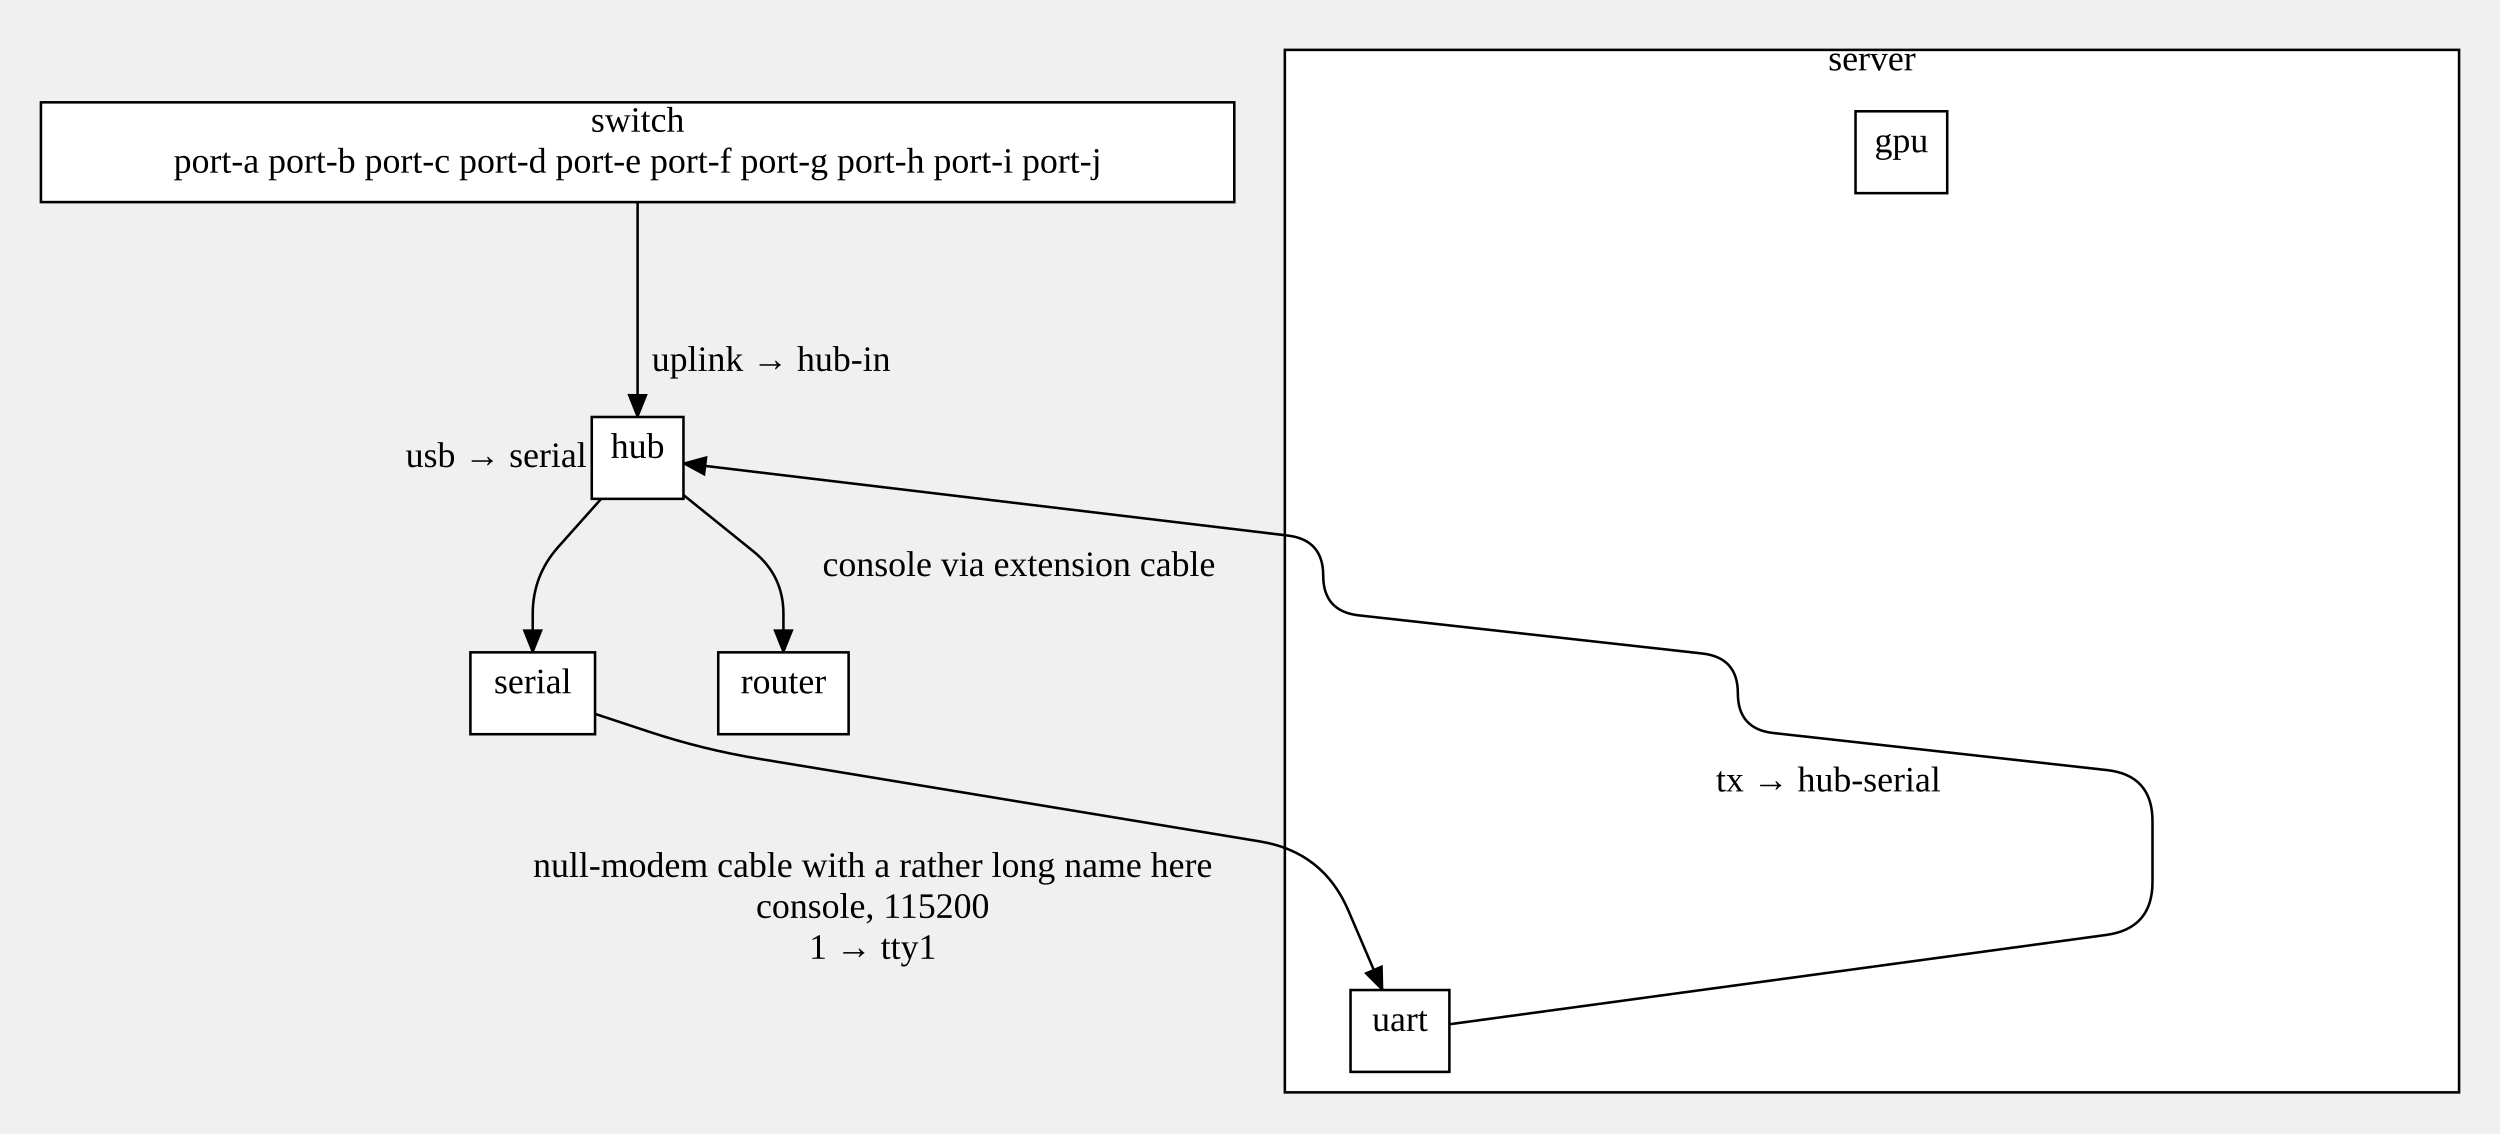
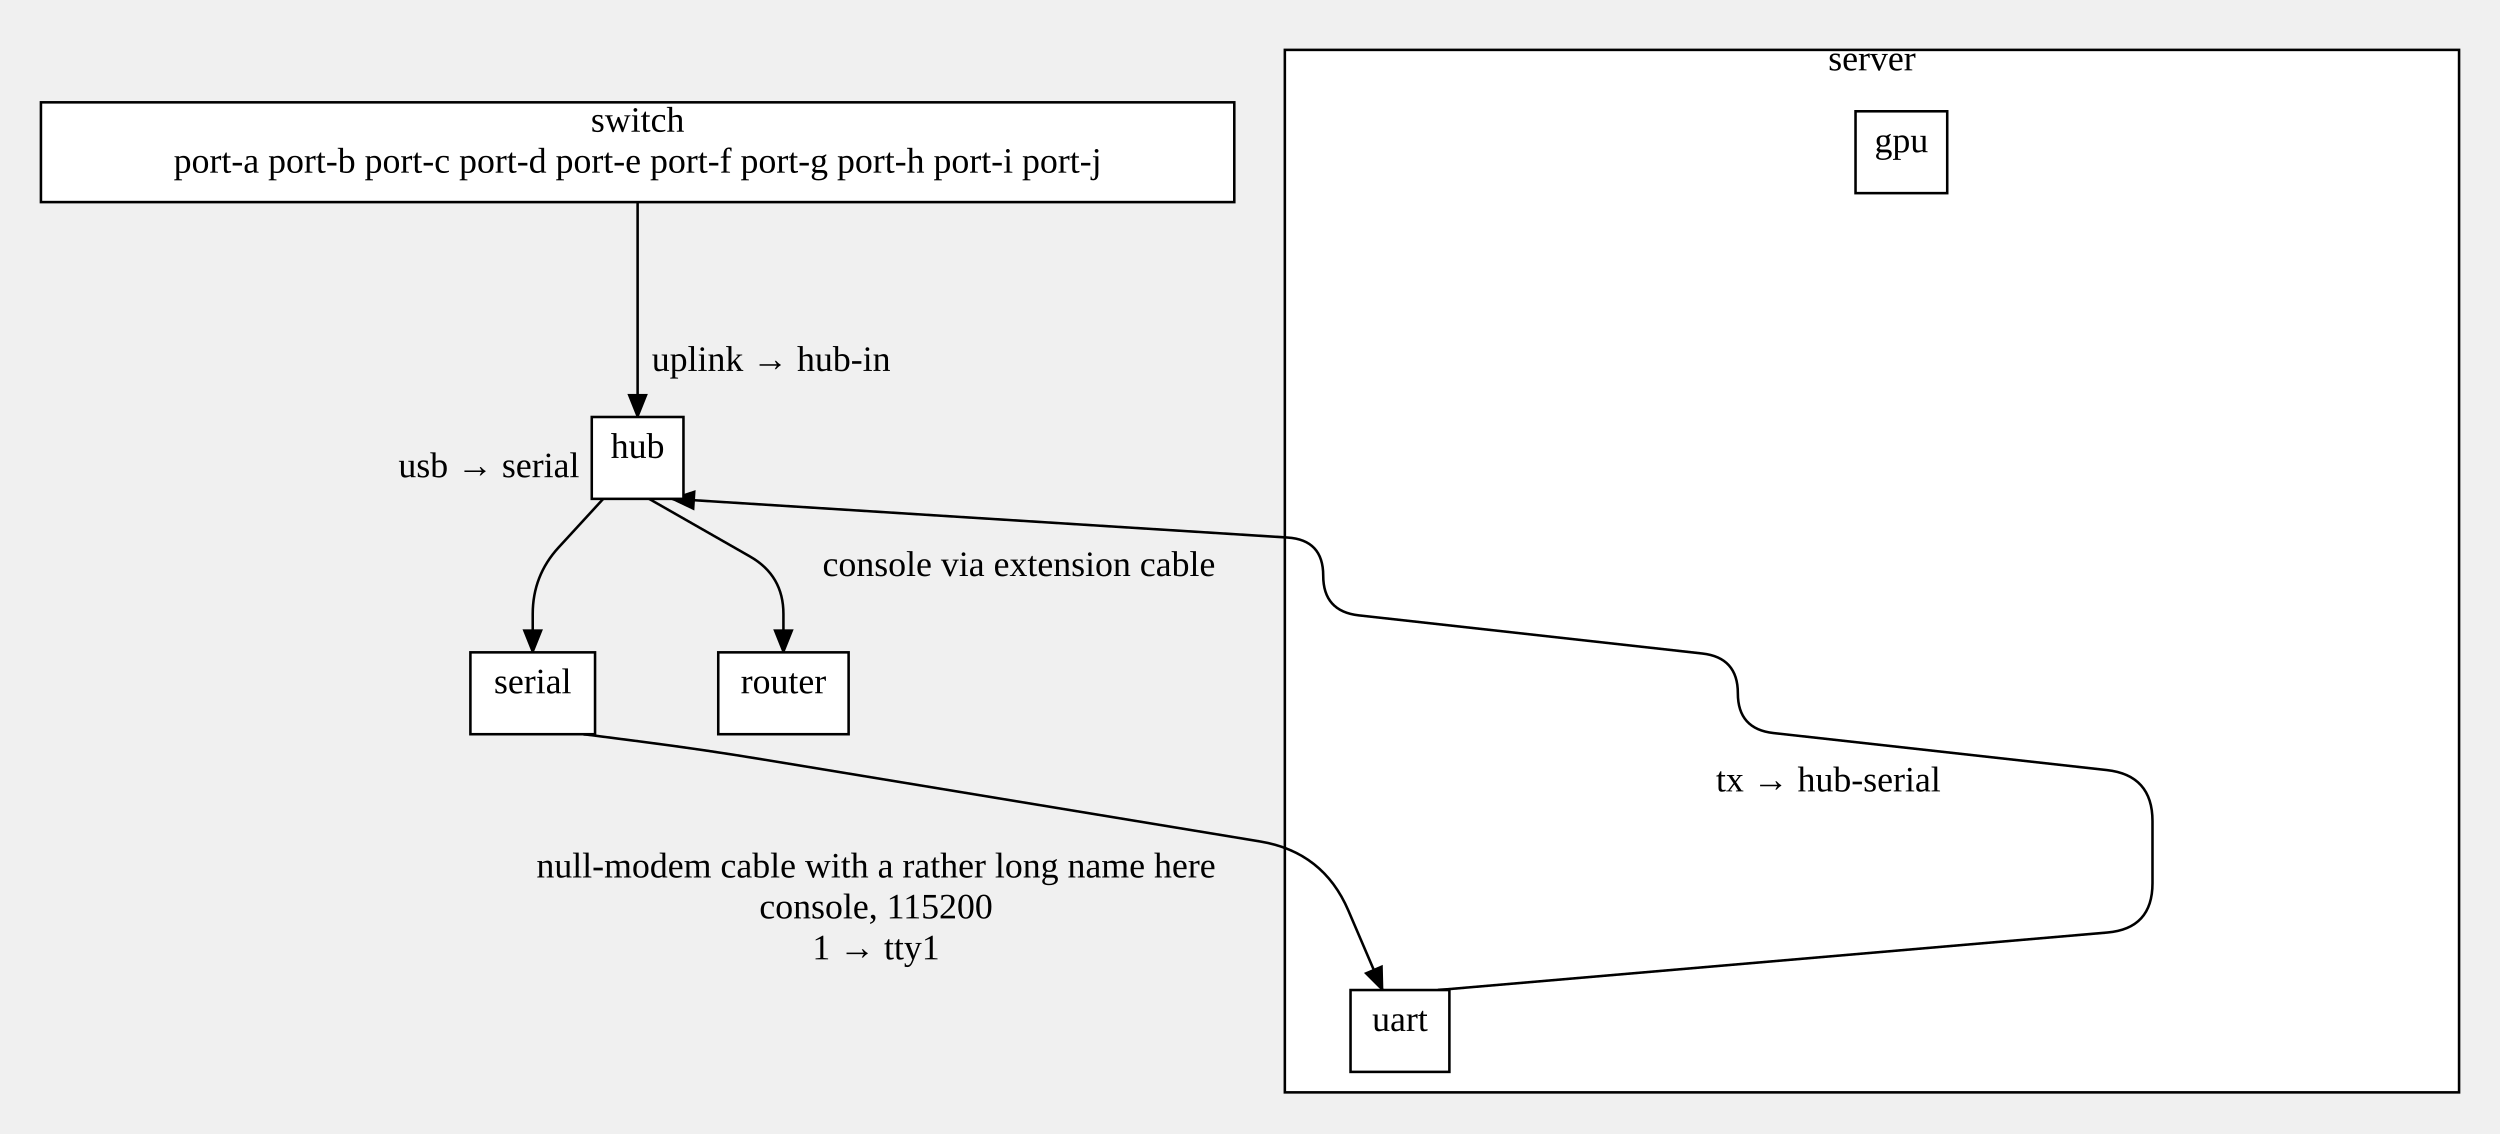
<svg xmlns="http://www.w3.org/2000/svg" width="977.24" height="443">
  <style type="text/css">
		.edge { fill: none; }
	</style>
  <defs>
    <marker id="normal" markerWidth="10" markerHeight="8" refX="9" refY="4" orient="auto-start-reverse" markerUnits="userSpaceOnUse">
      <path d="M0,0 L0,8 L10,4 z" fill="context-stroke" />
    </marker>
    <marker id="vee" markerWidth="10" markerHeight="8" refX="9" refY="4" orient="auto-start-reverse" markerUnits="userSpaceOnUse">
      <path d="M0,0 L10,4 L0,8 L3,4 z" fill="context-stroke" />
    </marker>
    <marker id="dot" markerWidth="8" markerHeight="8" refX="7" refY="4" orient="auto-start-reverse" markerUnits="userSpaceOnUse">
      <circle cx="4" cy="4" r="3.5" fill="context-stroke" />
    </marker>
    <marker id="odot" markerWidth="8" markerHeight="8" refX="7" refY="4" orient="auto-start-reverse" markerUnits="userSpaceOnUse">
      <circle cx="4" cy="4" r="3" fill="white" stroke="context-stroke" />
    </marker>
  </defs>
  <g>
    <rect class="cluster" x="502.24" y="19.5" width="459" height="407.5" fill="#FFFFFF" stroke="#000000" />
    <text text-anchor="middle" alignment-baseline="middle" x="731.74" y="27.5" font-size="14" fill="#000000">server</text>
-     <path class="edge" marker-end="url(#normal)" stroke="#000000" stroke-width="1" d="M249.24,79 L249.24,118 Q249.24,133 249.231,148 L249.221,163 " />
-     <text text-anchor="middle" alignment-baseline="middle" x="301.439" y="145" font-size="14" fill="#000000">uplink → hub-in</text>
-     <path class="edge" marker-end="url(#normal)" stroke="#000000" stroke-width="1" d="M234.979,195 L218.221,213.802 Q208.24,225 208.24,240 L208.24,255 " />
-     <text text-anchor="middle" alignment-baseline="middle" x="193.953" y="182.545" font-size="14" fill="#000000">usb → serial</text>
-     <path class="edge" marker-end="url(#normal)" stroke="#000000" stroke-width="1" d="M267.16,193.496 L294.562,215.586 Q306.24,225 306.24,240 L306.24,255 " />
+     <path class="edge" marker-end="url(#normal)" stroke="#000000" stroke-width="1" d="M249.24,79 L249.24,118 Q249.24,133 249.24,148 L249.24,163 " />
+     <text text-anchor="middle" alignment-baseline="middle" x="301.44" y="145" font-size="14" fill="#000000">uplink → hub-in</text>
+     <path class="edge" marker-end="url(#normal)" stroke="#000000" stroke-width="1" d="M235.8,195 L218.388,213.954 Q208.24,225 208.24,240 L208.24,255 " />
+     <text text-anchor="middle" alignment-baseline="middle" x="191.115" y="186.54" font-size="14" fill="#000000">usb → serial</text>
+     <path class="edge" marker-end="url(#normal)" stroke="#000000" stroke-width="1" d="M253.72,195 L293.215,217.56 Q306.24,225 306.24,240 L306.24,255 " />
    <text text-anchor="middle" alignment-baseline="middle" x="398.296" y="225.165" font-size="14" fill="#000000">console via extension cable</text>
-     <path class="edge" marker-end="url(#normal)" stroke="#000000" stroke-width="1" d="M566.56,400.373 L823.322,365.458 Q841.4,363 841.4,344.756 L841.4,320.993 Q841.4,303 823.517,301.014 L693.234,286.545 Q679.32,285 679.32,271 L679.32,271 Q679.32,257 665.406,255.455 L531.154,240.545 Q517.24,239 517.24,225 L517.24,225 Q517.24,211 503.339,209.339 L267.16,181.118 " />
+     <path class="edge" marker-end="url(#normal)" stroke="#000000" stroke-width="1" d="M562.06,387 L823.718,364.519 Q841.4,363 841.4,345.253 L841.4,320.993 Q841.4,303 823.517,301.014 L693.234,286.545 Q679.32,285 679.32,271 L679.32,271 Q679.32,257 665.406,255.455 L531.154,240.545 Q517.24,239 517.24,225 L517.24,225 Q517.24,211 503.268,210.122 L262.68,195 " />
    <text text-anchor="middle" alignment-baseline="middle" x="714.699" y="309.367" font-size="14" fill="#000000">tx → hub-serial</text>
-     <path class="edge" marker-end="url(#normal)" stroke="#000000" stroke-width="1" d="M232.6,279.057 L253.68,286.028 Q274.76,293 296.667,296.614 L492.598,328.935 Q517.24,333 527.078,355.955 L540.383,387 " />
-     <text text-anchor="middle" alignment-baseline="middle" x="341.14" y="342.789" font-size="14" fill="#000000">null-modem cable with a rather long name here</text>
-     <text text-anchor="middle" alignment-baseline="middle" x="341.14" y="358.789" font-size="14" fill="#000000">console, 115200</text>
-     <text text-anchor="middle" alignment-baseline="middle" x="341.14" y="374.789" font-size="14" fill="#000000">1 → tty1</text>
+     <path class="edge" marker-end="url(#normal)" stroke="#000000" stroke-width="1" d="M228.1,287 L251.43,290 Q274.76,293 297.968,296.829 L492.598,328.935 Q517.24,333 527.078,355.955 L540.383,387 " />
+     <text text-anchor="middle" alignment-baseline="middle" x="342.442" y="343.003" font-size="14" fill="#000000">null-modem cable with a rather long name here</text>
+     <text text-anchor="middle" alignment-baseline="middle" x="342.442" y="359.003" font-size="14" fill="#000000">console, 115200</text>
+     <text text-anchor="middle" alignment-baseline="middle" x="342.442" y="375.003" font-size="14" fill="#000000">1 → tty1</text>
    <rect x="16" y="40" width="466.48" height="39" class="node" fill="#FFFFFF" stroke="#000000" stroke-width="1" />
    <text text-anchor="middle" alignment-baseline="middle" x="249.24" y="51.5" font-size="14" fill="#000000">switch</text>
    <text text-anchor="middle" alignment-baseline="middle" x="249.24" y="67.5" font-size="14" fill="#000000">port-a  port-b  port-c  port-d  port-e  port-f  port-g  port-h  port-i  port-j</text>
    <rect x="231.32" y="163" width="35.84" height="32" class="node" fill="#FFFFFF" stroke="#000000" stroke-width="1" />
    <text text-anchor="middle" alignment-baseline="middle" x="249.24" y="179" font-size="14" fill="#000000">hub</text>
    <rect x="183.88" y="255" width="48.72" height="32" class="node" fill="#FFFFFF" stroke="#000000" stroke-width="1" />
    <text text-anchor="middle" alignment-baseline="middle" x="208.24" y="271" font-size="14" fill="#000000">serial</text>
    <rect x="280.76" y="255" width="50.96" height="32" class="node" fill="#FFFFFF" stroke="#000000" stroke-width="1" />
    <text text-anchor="middle" alignment-baseline="middle" x="306.24" y="271" font-size="14" fill="#000000">router</text>
    <rect x="527.92" y="387" width="38.64" height="32" class="node" fill="#FFFFFF" stroke="#000000" stroke-width="1" />
    <text text-anchor="middle" alignment-baseline="middle" x="547.24" y="403" font-size="14" fill="#000000">uart</text>
    <rect x="725.32" y="43.5" width="35.84" height="32" class="node" fill="#FFFFFF" stroke="#000000" stroke-width="1" />
    <text text-anchor="middle" alignment-baseline="middle" x="743.24" y="59.5" font-size="14" fill="#000000">gpu</text>
  </g>
</svg>
